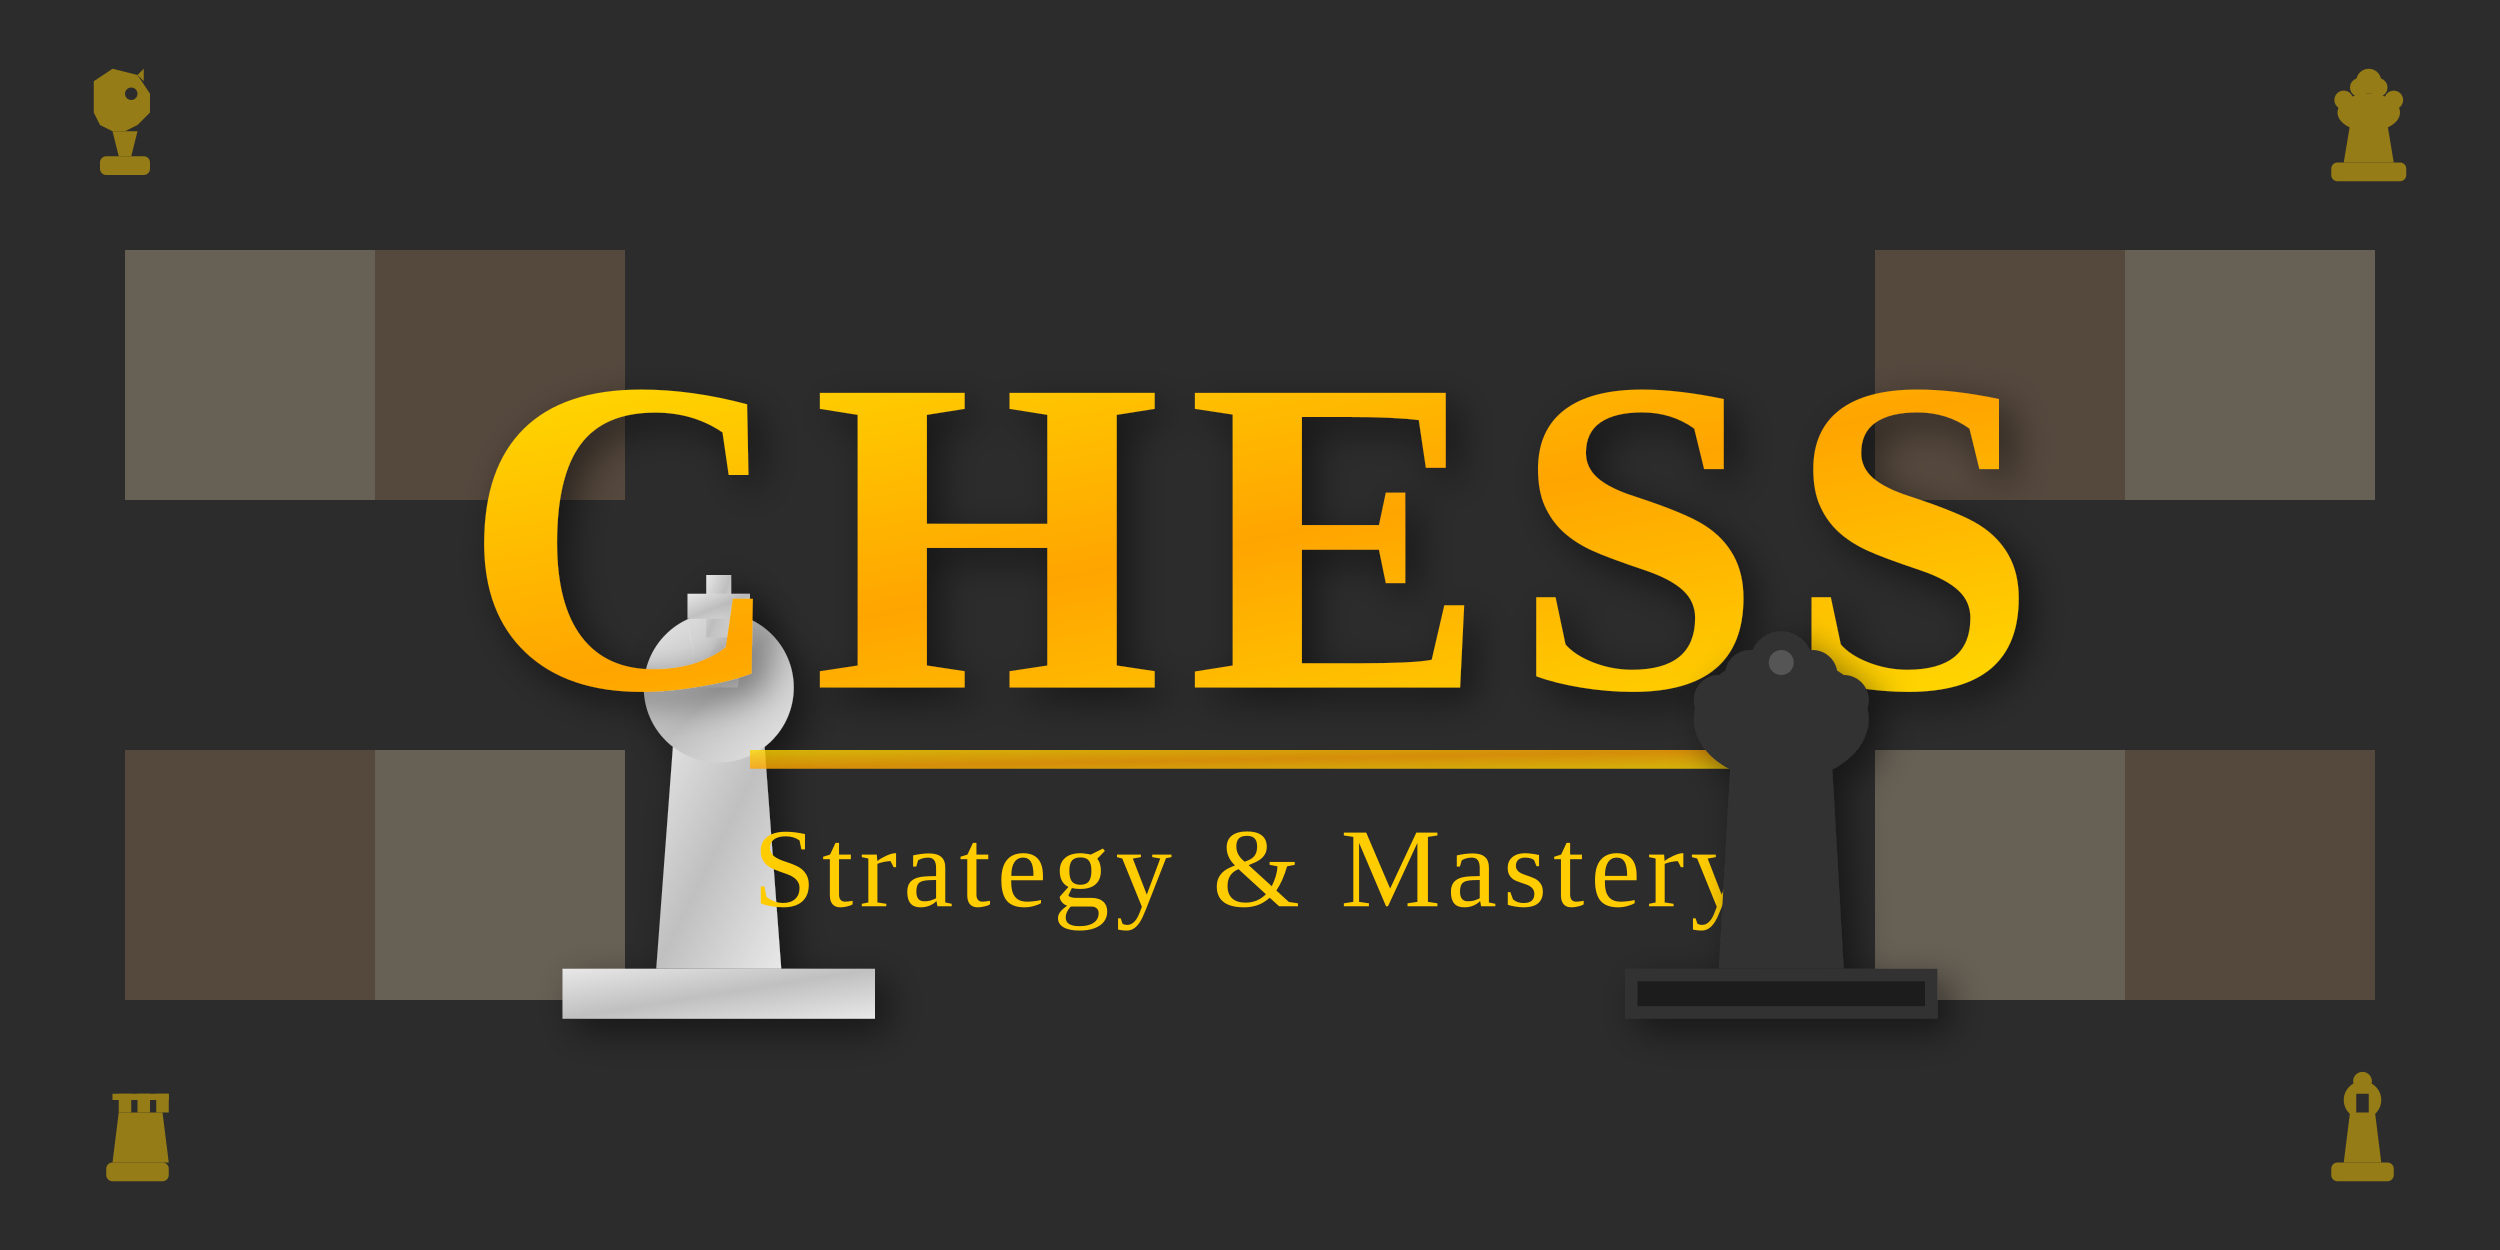
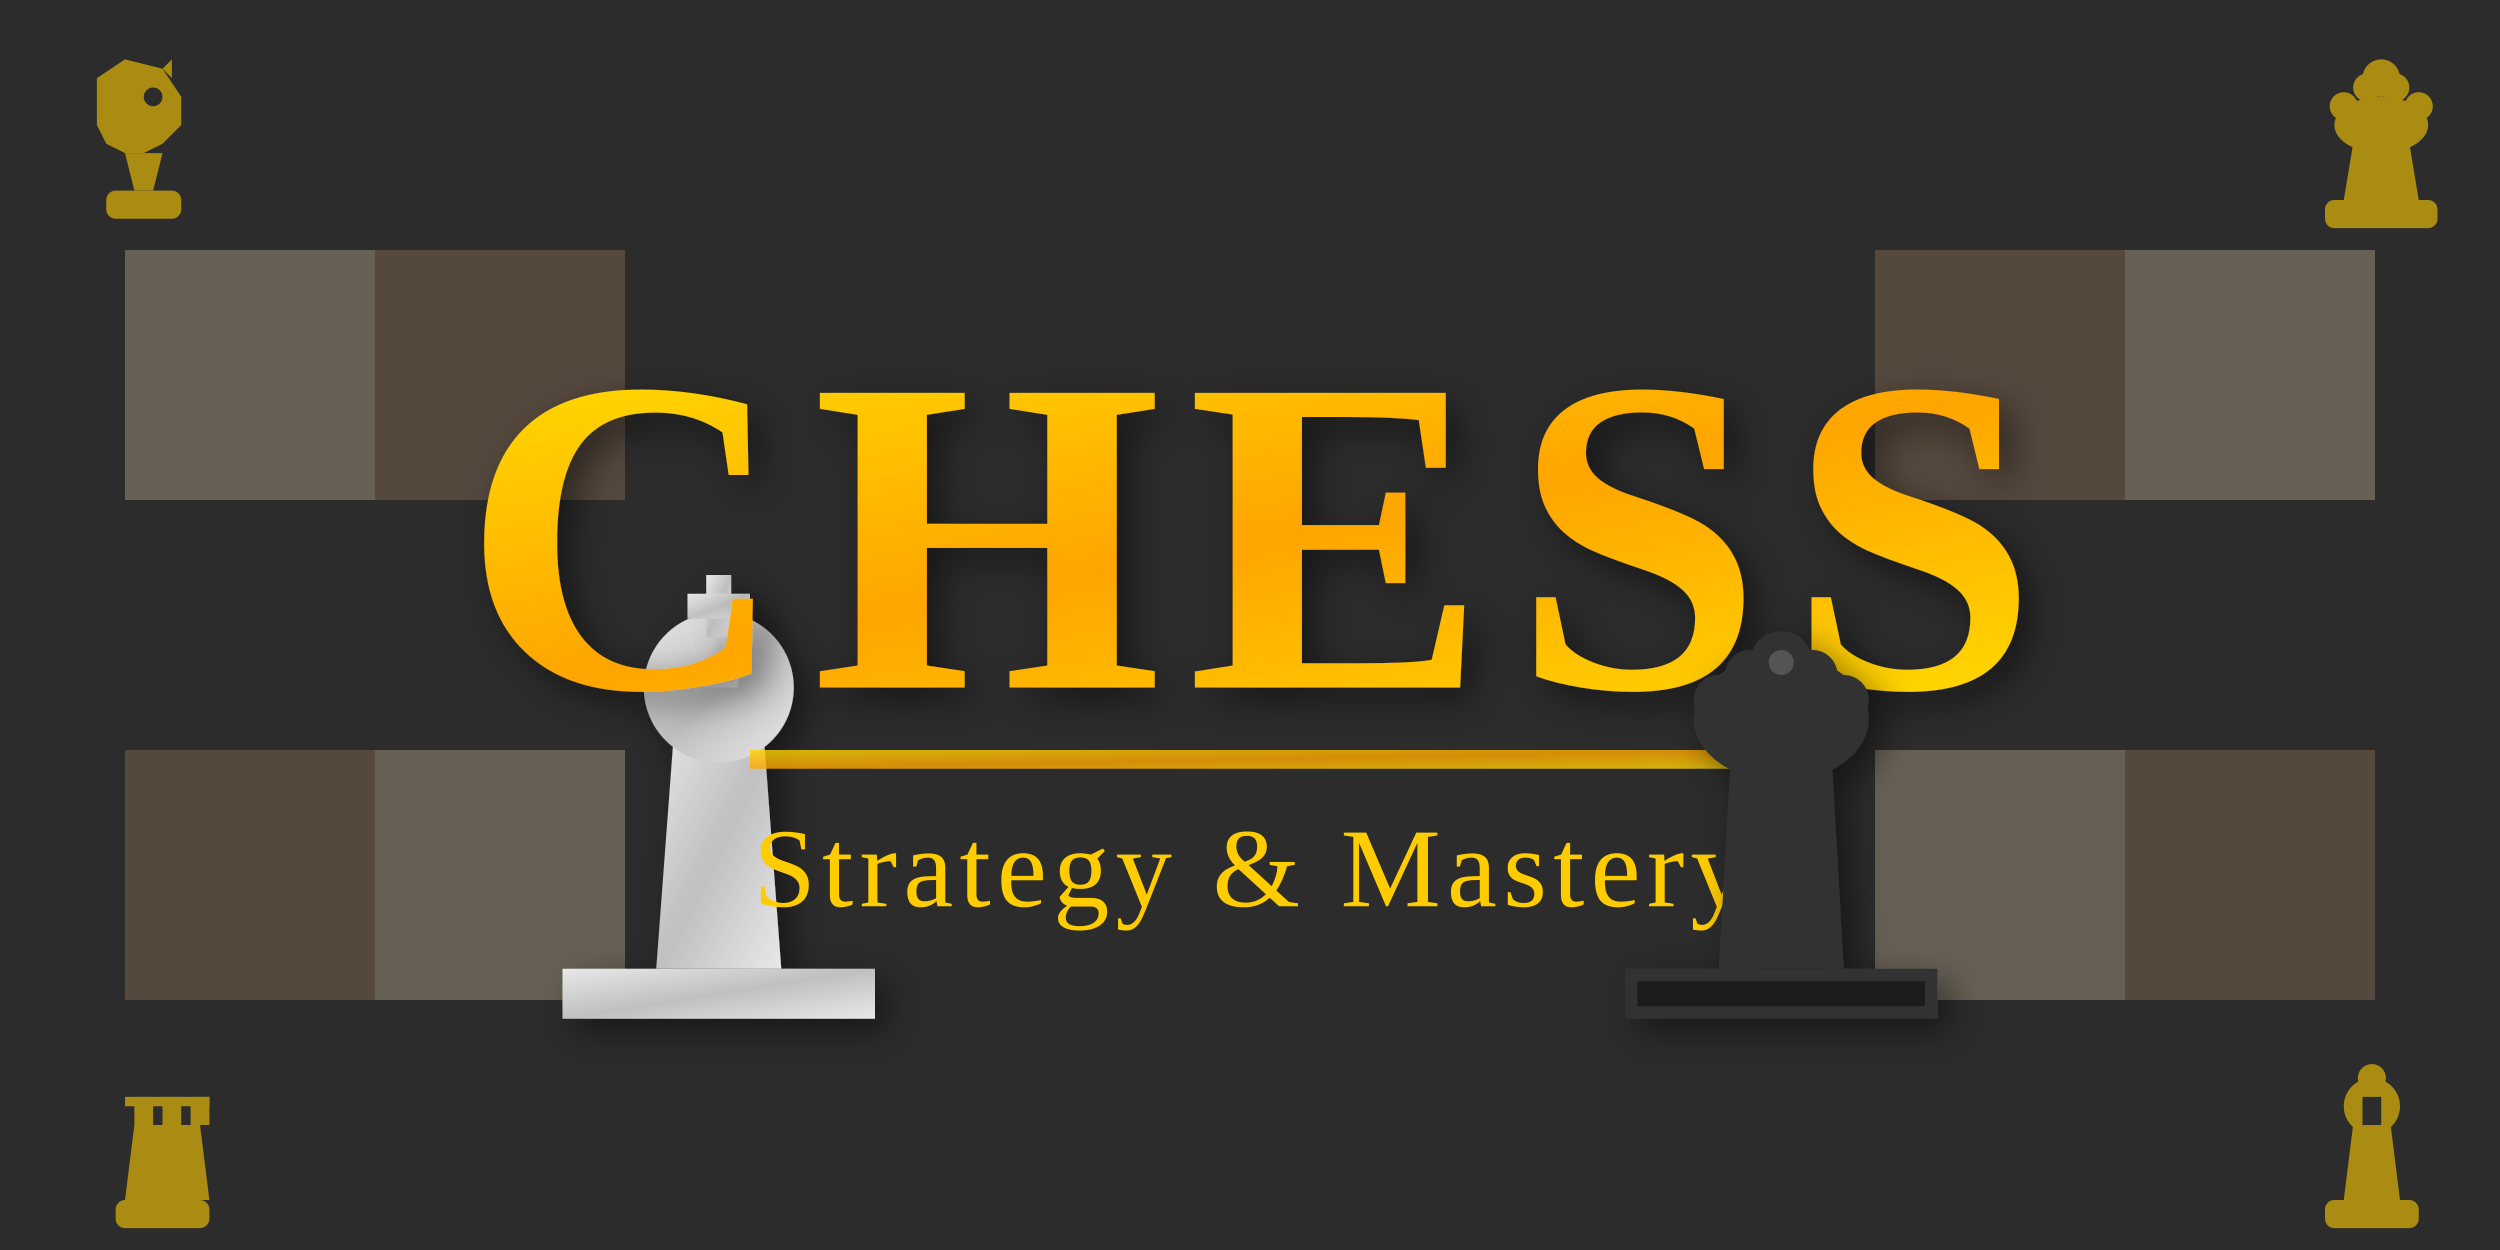
<svg xmlns="http://www.w3.org/2000/svg" width="400" height="200" viewBox="0 0 400 200">
  <defs>
    <linearGradient id="goldGradient" x1="0%" y1="0%" x2="100%" y2="100%">
      <stop offset="0%" style="stop-color:#FFD700;stop-opacity:1" />
      <stop offset="50%" style="stop-color:#FFA500;stop-opacity:1" />
      <stop offset="100%" style="stop-color:#FFD700;stop-opacity:1" />
    </linearGradient>
    <linearGradient id="silverGradient" x1="0%" y1="0%" x2="100%" y2="100%">
      <stop offset="0%" style="stop-color:#E8E8E8;stop-opacity:1" />
      <stop offset="50%" style="stop-color:#C0C0C0;stop-opacity:1" />
      <stop offset="100%" style="stop-color:#E8E8E8;stop-opacity:1" />
    </linearGradient>
    <filter id="shadow" x="-50%" y="-50%" width="200%" height="200%">
      <feGaussianBlur in="SourceAlpha" stdDeviation="3" />
      <feOffset dx="2" dy="2" result="offsetblur" />
      <feComponentTransfer>
        <feFuncA type="linear" slope="0.5" />
      </feComponentTransfer>
      <feMerge>
        <feMergeNode />
        <feMergeNode in="SourceGraphic" />
      </feMerge>
    </filter>
  </defs>
  <rect x="0" y="0" width="400" height="200" fill="#2c2c2c" />
  <rect x="20" y="40" width="40" height="40" fill="#f0d9b5" opacity="0.3" />
  <rect x="60" y="40" width="40" height="40" fill="#b58863" opacity="0.3" />
  <rect x="340" y="40" width="40" height="40" fill="#f0d9b5" opacity="0.3" />
  <rect x="300" y="40" width="40" height="40" fill="#b58863" opacity="0.3" />
  <rect x="20" y="120" width="40" height="40" fill="#b58863" opacity="0.3" />
  <rect x="60" y="120" width="40" height="40" fill="#f0d9b5" opacity="0.3" />
  <rect x="340" y="120" width="40" height="40" fill="#b58863" opacity="0.3" />
  <rect x="300" y="120" width="40" height="40" fill="#f0d9b5" opacity="0.3" />
  <g transform="translate(80, 80)" filter="url(#shadow)">
    <rect x="10" y="75" width="50" height="8" fill="url(#silverGradient)" />
    <path d="M 25,75 L 28,35 L 42,35 L 45,75 Z" fill="url(#silverGradient)" />
    <circle cx="35" cy="30" r="12" fill="url(#silverGradient)" />
    <path d="M 30,20 L 32,28 L 35,22 L 38,28 L 40,20 L 38,30 L 32,30 Z" fill="url(#silverGradient)" />
    <rect x="33" y="12" width="4" height="10" fill="url(#silverGradient)" />
    <rect x="30" y="15" width="10" height="4" fill="url(#silverGradient)" />
  </g>
  <text x="200" y="110" font-family="'Playfair Display', 'Georgia', 'Times New Roman', serif" font-size="72" font-weight="bold" fill="url(#goldGradient)" text-anchor="middle" filter="url(#shadow)" style="letter-spacing: 4px;">
    CHESS
  </text>
  <rect x="120" y="120" width="160" height="3" fill="url(#goldGradient)" opacity="0.8" />
  <text x="200" y="145" font-family="'Playfair Display', 'Georgia', 'Times New Roman', serif" font-size="18" font-weight="normal" fill="#ffcc00" text-anchor="middle" style="letter-spacing: 1px;">
    Strategy &amp; Mastery
  </text>
  <g transform="translate(250, 80)" filter="url(#shadow)">
    <rect x="10" y="75" width="50" height="8" fill="#333333" />
    <rect x="12" y="77" width="46" height="4" fill="#1a1a1a" />
    <path d="M 25,75 L 27,40 L 43,40 L 45,75 Z" fill="#333333" />
    <path d="M 27,40 L 28,38 L 42,38 L 43,40 Z" fill="#1a1a1a" />
    <ellipse cx="35" cy="35" rx="14" ry="10" fill="#333333" />
    <circle cx="25" cy="32" r="4" fill="#333333" />
    <circle cx="30" cy="28" r="4" fill="#333333" />
    <circle cx="35" cy="26" r="5" fill="#333333" />
    <circle cx="40" cy="28" r="4" fill="#333333" />
    <circle cx="45" cy="32" r="4" fill="#333333" />
    <circle cx="35" cy="26" r="2" fill="#555555" />
  </g>
-   <g transform="translate(10, 10)" opacity="0.5">
+   <g transform="translate(8, 8) scale(1.5)" opacity="0.6">
    <path d="M 5,3 L 8,1 L 12,2 L 14,5 L 14,8 L 12,10 L 10,11 L 8,11 L 6,10 L 5,8 Z" fill="#ffcc00" />
    <path d="M 8,11 L 9,15 L 11,15 L 12,11 Z" fill="#ffcc00" />
    <rect x="6" y="15" width="8" height="3" rx="1" fill="#ffcc00" />
    <circle cx="11" cy="5" r="1" fill="#2c2c2c" />
    <path d="M 12,2 L 13,1 L 13,3 Z" fill="#ffcc00" />
  </g>
-   <g transform="translate(365, 10)" opacity="0.5">
+   <g transform="translate(360, 8) scale(1.5)" opacity="0.6">
    <rect x="8" y="16" width="12" height="3" rx="1" fill="#ffcc00" />
    <path d="M 10,16 L 11,10 L 17,10 L 18,16 Z" fill="#ffcc00" />
    <ellipse cx="14" cy="8" rx="5" ry="3" fill="#ffcc00" />
    <circle cx="10" cy="6" r="1.5" fill="#ffcc00" />
    <circle cx="12.5" cy="4" r="1.5" fill="#ffcc00" />
    <circle cx="14" cy="3" r="2" fill="#ffcc00" />
    <circle cx="15.5" cy="4" r="1.5" fill="#ffcc00" />
    <circle cx="18" cy="6" r="1.5" fill="#ffcc00" />
  </g>
-   <g transform="translate(10, 170)" opacity="0.5">
+   <g transform="translate(8, 168) scale(1.5)" opacity="0.6">
    <rect x="7" y="16" width="10" height="3" rx="1" fill="#ffcc00" />
    <path d="M 8,16 L 9,8 L 16,8 L 17,16 Z" fill="#ffcc00" />
    <rect x="9" y="5" width="2" height="3" fill="#ffcc00" />
    <rect x="12" y="5" width="2" height="3" fill="#ffcc00" />
    <rect x="15" y="5" width="2" height="3" fill="#ffcc00" />
    <rect x="8" y="5" width="9" height="1" fill="#ffcc00" />
  </g>
-   <g transform="translate(365, 170)" opacity="0.5">
+   <g transform="translate(360, 168) scale(1.5)" opacity="0.6">
    <rect x="8" y="16" width="10" height="3" rx="1" fill="#ffcc00" />
    <path d="M 10,16 L 11,8 L 15,8 L 16,16 Z" fill="#ffcc00" />
    <circle cx="13" cy="6" r="3" fill="#ffcc00" />
    <circle cx="13" cy="3" r="1.5" fill="#ffcc00" />
    <rect x="12" y="5" width="2" height="3" fill="#2c2c2c" />
  </g>
</svg>
